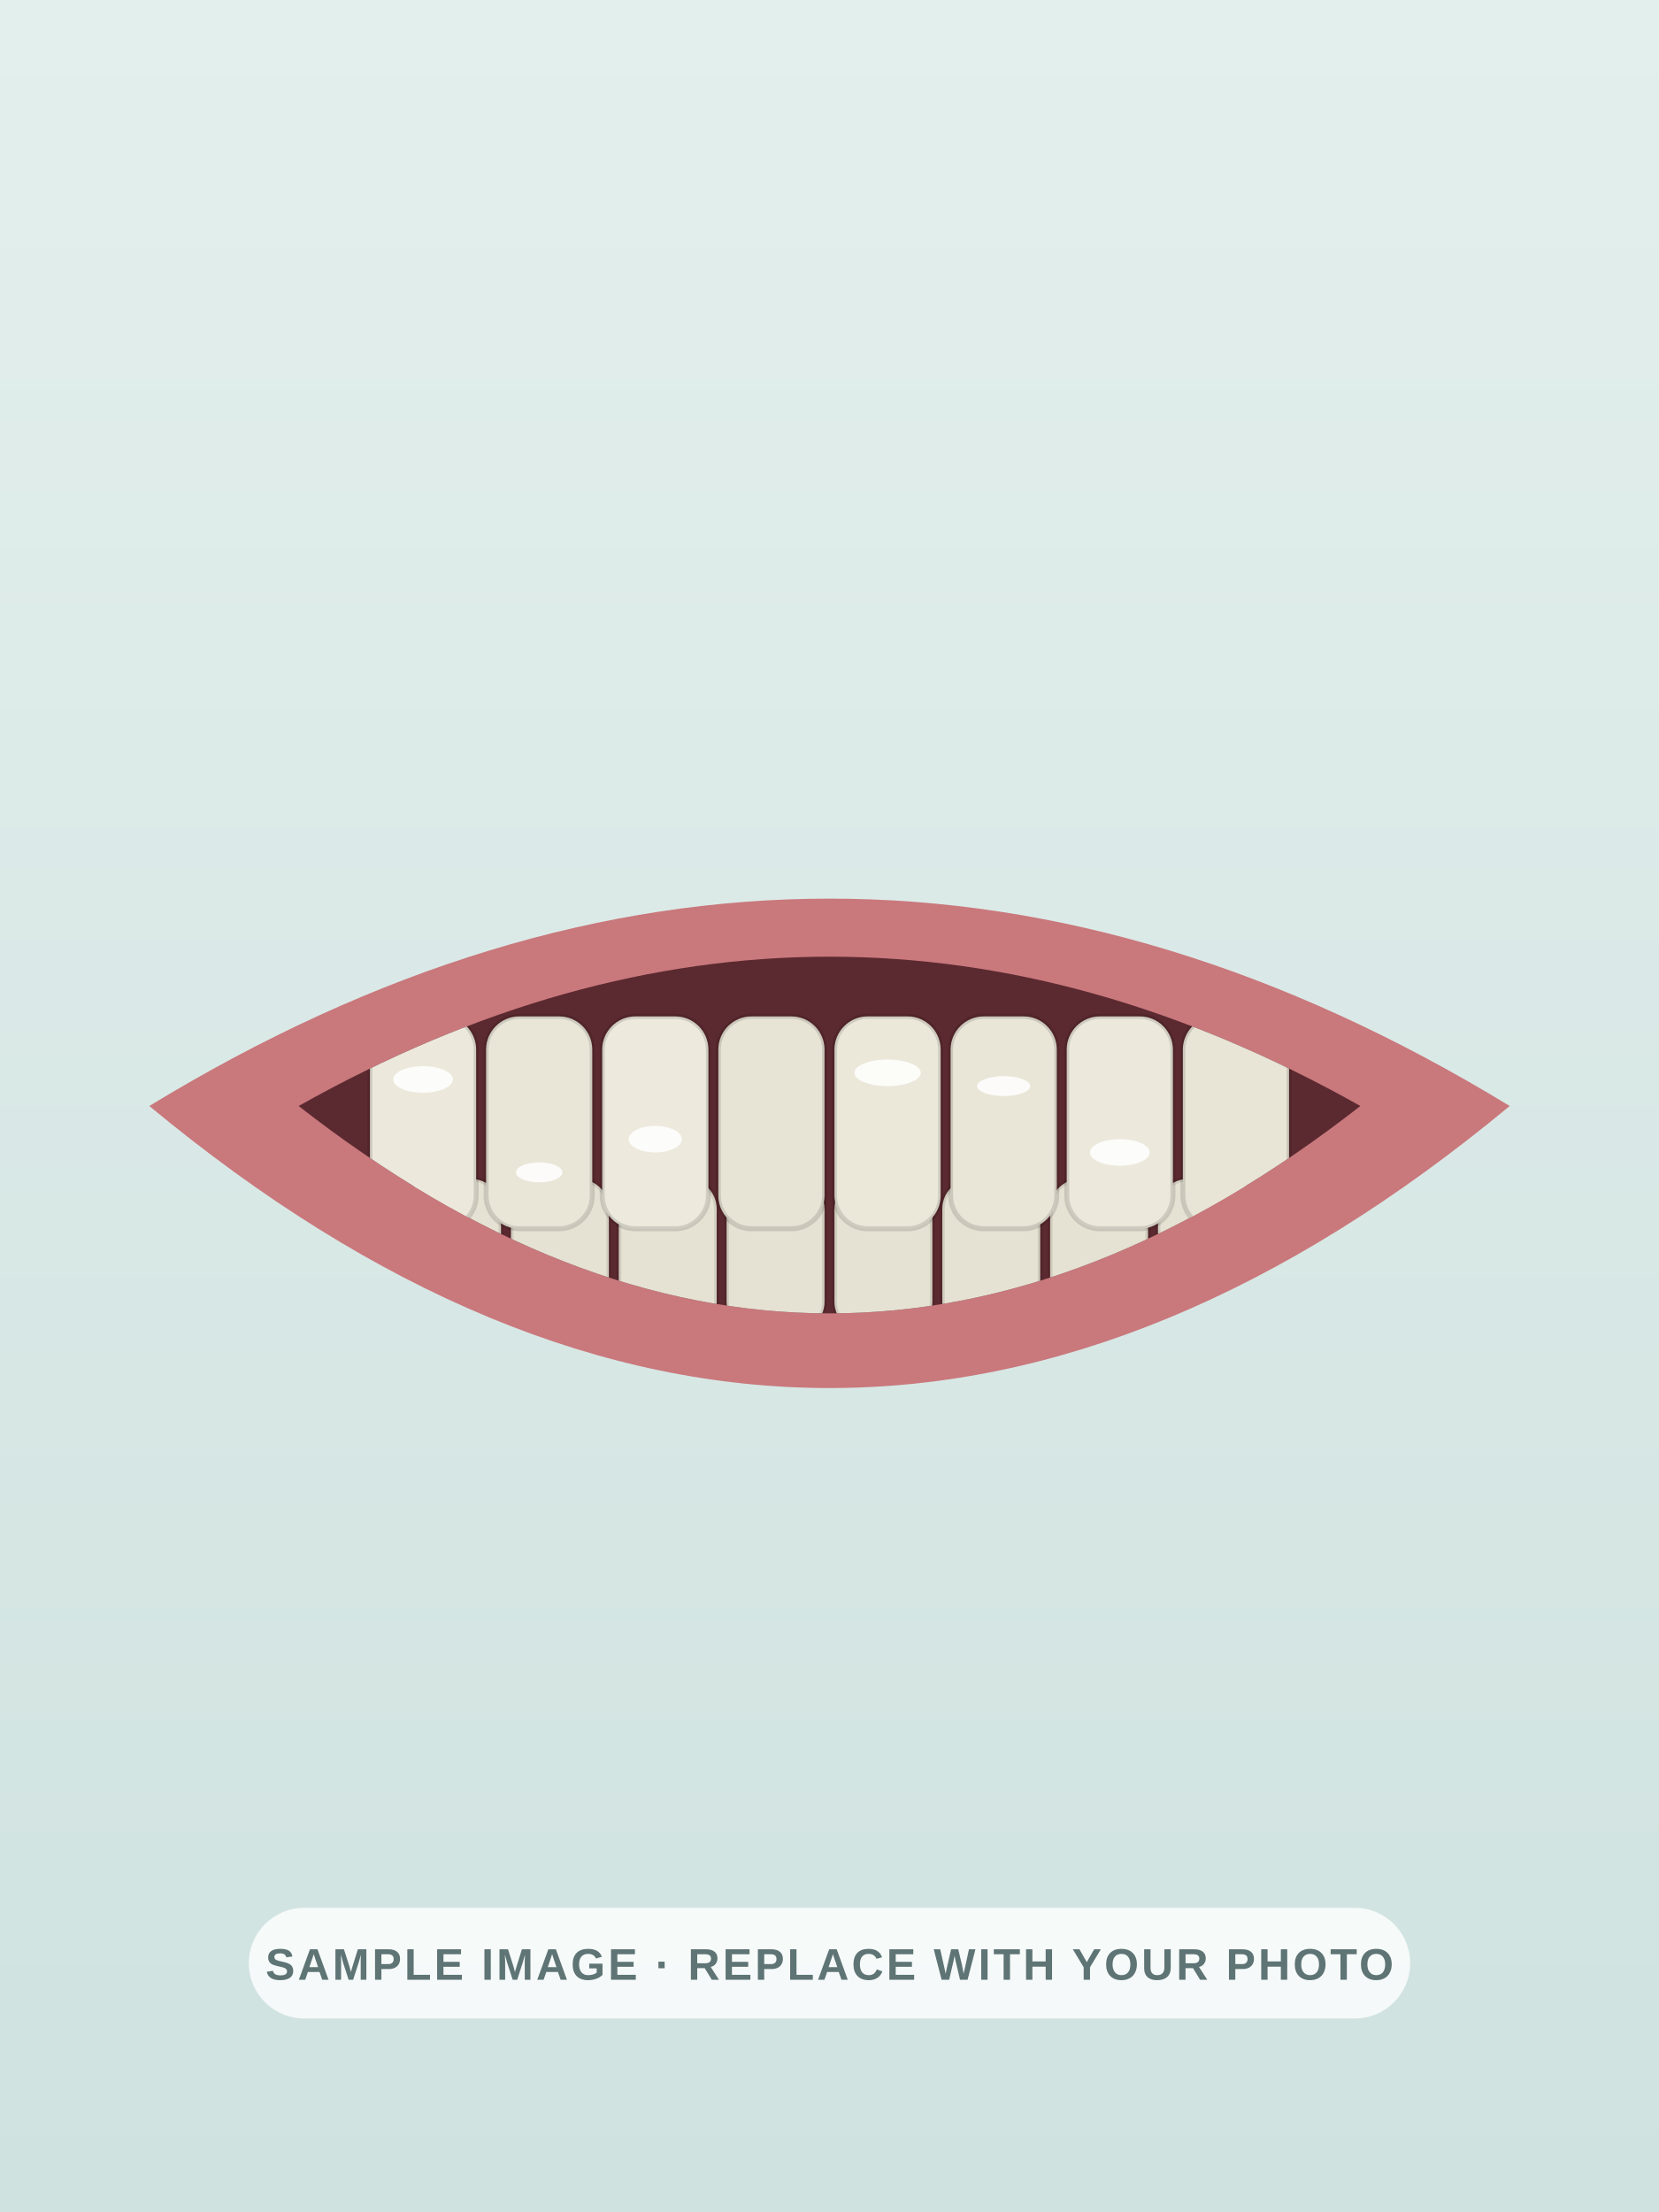
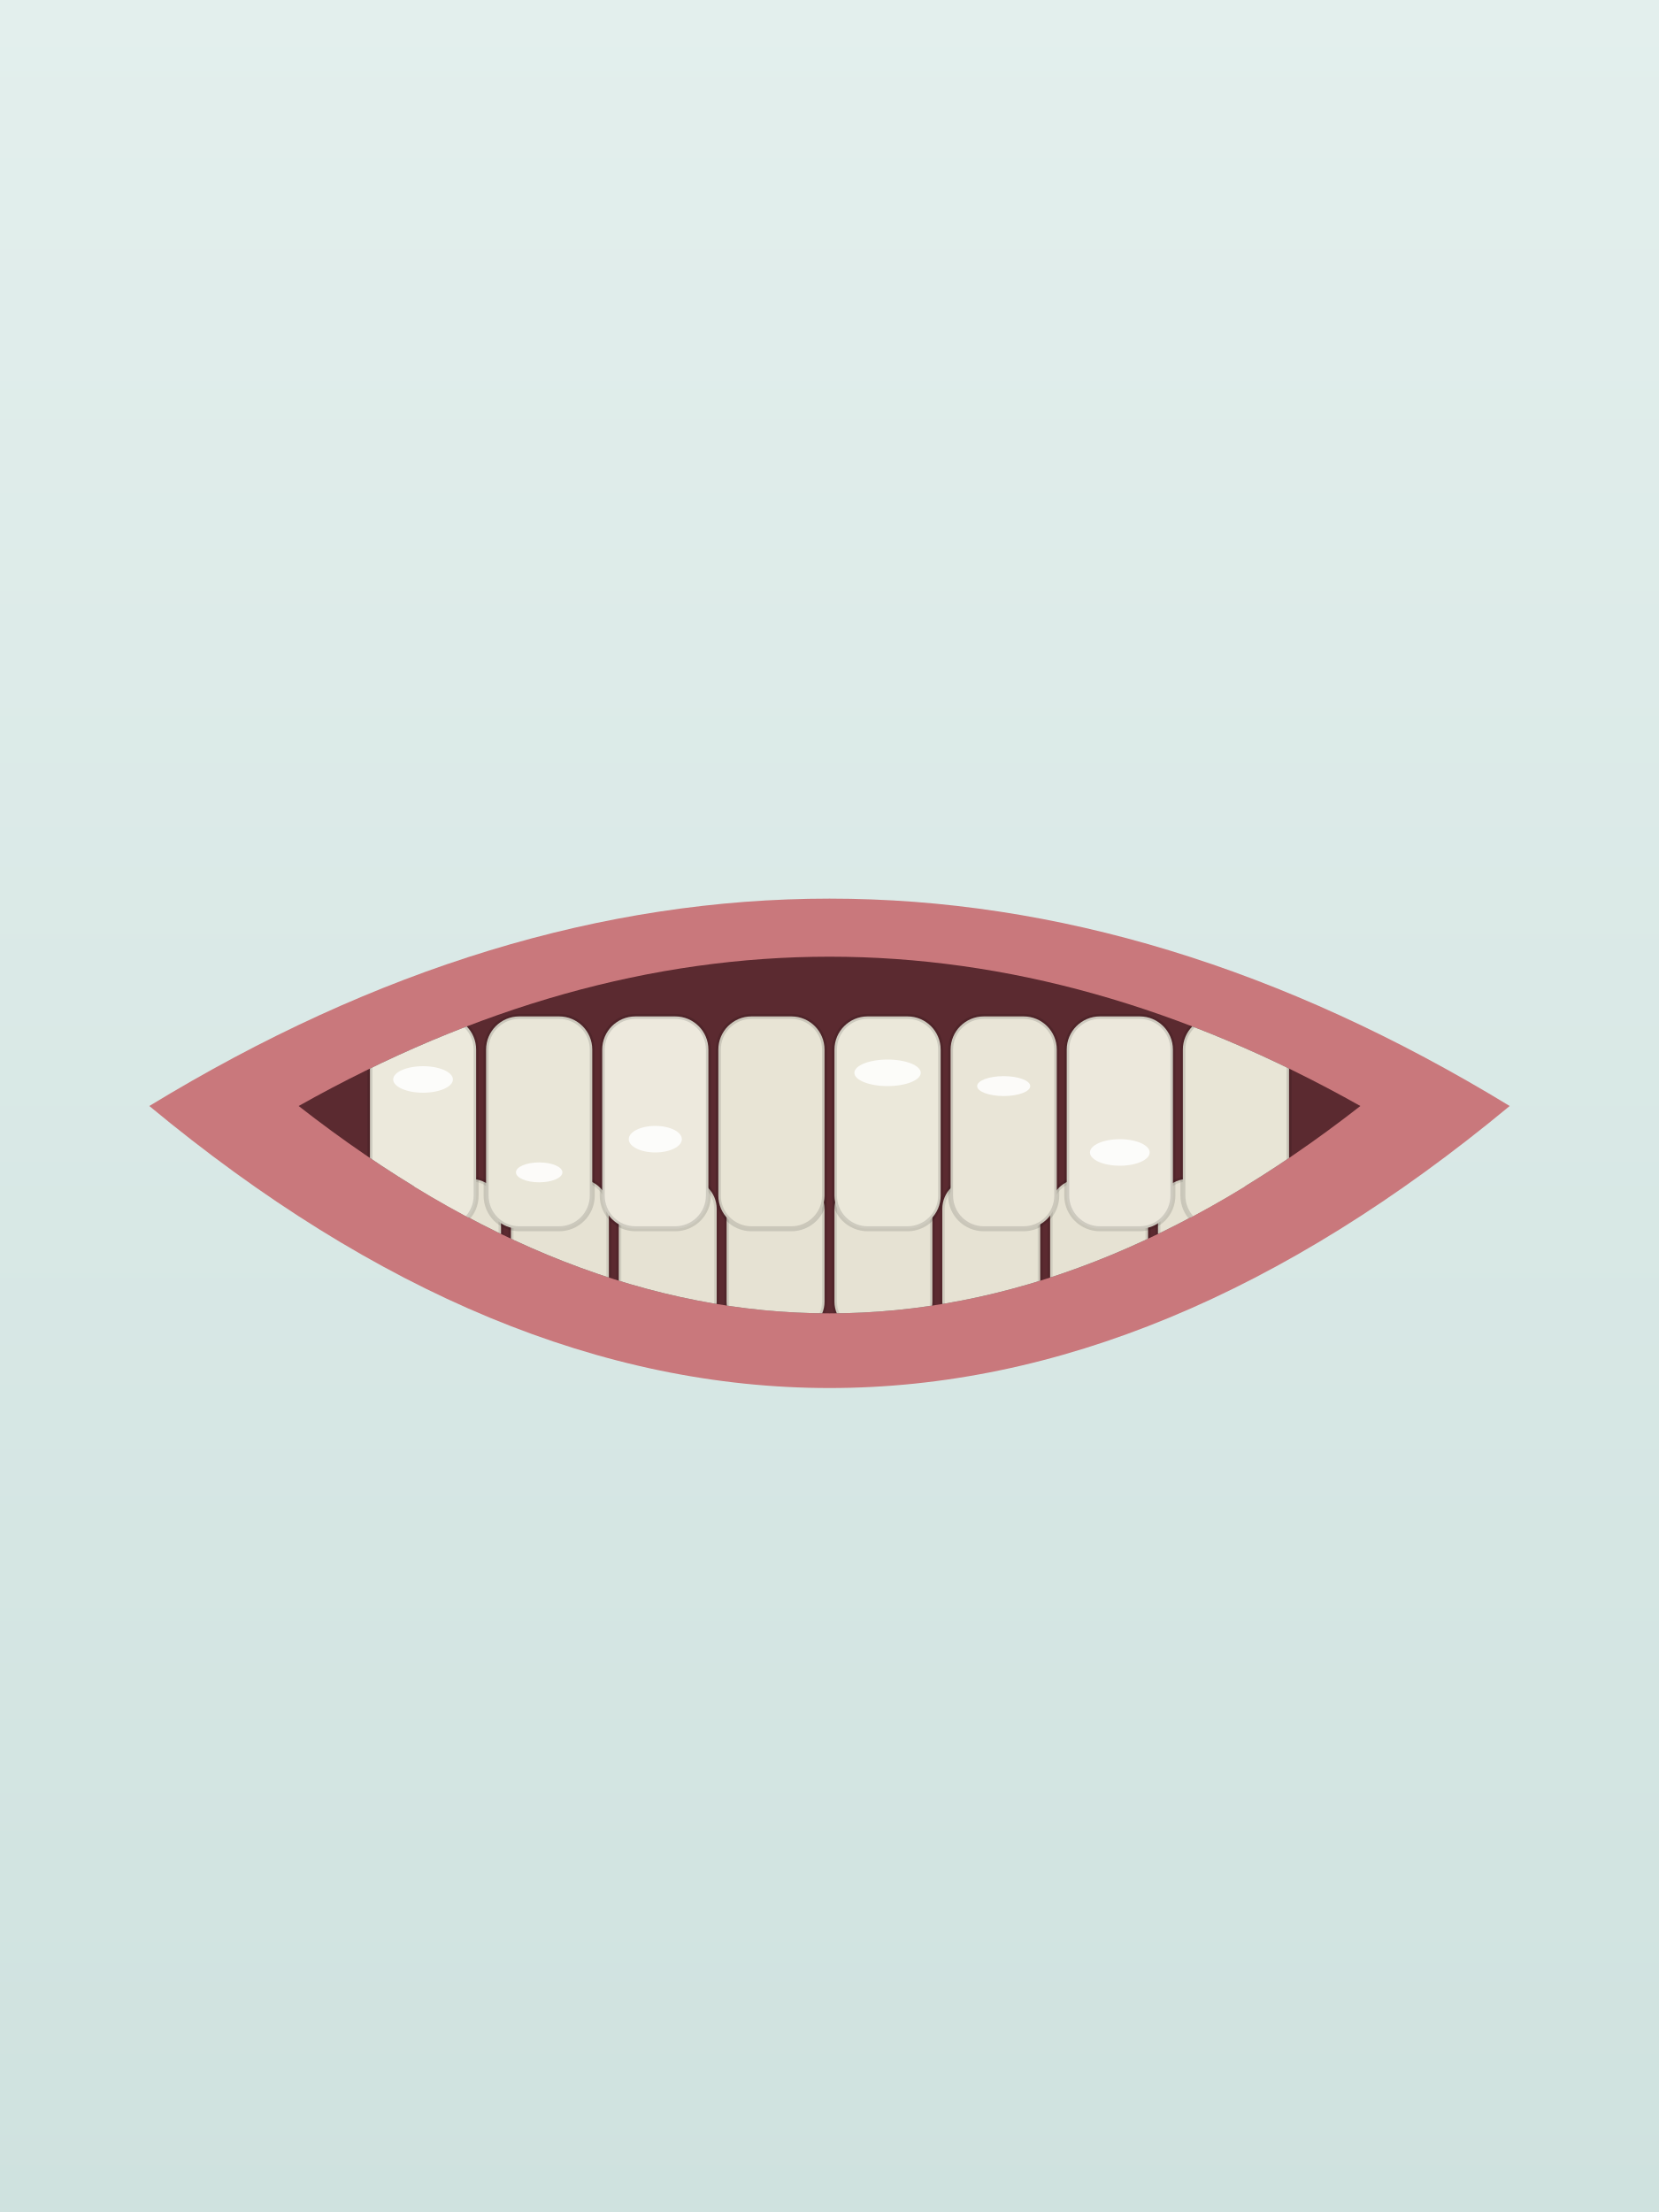
<svg xmlns="http://www.w3.org/2000/svg" viewBox="0 0 600 800" width="600" height="800" role="img">
  <defs>
    <linearGradient id="bg" x1="0" y1="0" x2="0" y2="1">
      <stop offset="0" stop-color="#e3efed" />
      <stop offset="1" stop-color="#cfe2df" />
    </linearGradient>
    <clipPath id="mouth">
      <path d="M140 410 Q300 320 460 410 Q300 535 140 410Z" />
    </clipPath>
  </defs>
  <rect width="600" height="800" fill="url(#bg)" />
  <g transform="translate(300 400) scale(1.2) translate(-300 -410)">
    <path d="M95 410 Q300 285 505 410 Q300 580 95 410Z" fill="#c9787c" />
    <path d="M140 410 Q300 320 460 410 Q300 535 140 410Z" fill="#5b2a30" />
    <g clip-path="url(#mouth)">
      <rect x="171.5" y="432" width="29.5" height="46" rx="9" fill="#e6e2d3" stroke="#00000018" stroke-width="1.5" transform="rotate(0 186.25 455)" />
      <rect x="204.0" y="432" width="29.5" height="46" rx="9" fill="#e6e2d3" stroke="#00000018" stroke-width="1.5" transform="rotate(0 218.75 455)" />
      <rect x="236.5" y="432" width="29.5" height="46" rx="9" fill="#e6e2d3" stroke="#00000018" stroke-width="1.5" transform="rotate(0 251.25 455)" />
      <rect x="269.0" y="432" width="29.5" height="46" rx="9" fill="#e6e2d3" stroke="#00000018" stroke-width="1.5" transform="rotate(0 283.75 455)" />
      <rect x="301.5" y="432" width="29.5" height="46" rx="9" fill="#e6e2d3" stroke="#00000018" stroke-width="1.5" transform="rotate(0 316.25 455)" />
      <rect x="334.0" y="432" width="29.5" height="46" rx="9" fill="#e6e2d3" stroke="#00000018" stroke-width="1.5" transform="rotate(0 348.75 455)" />
      <rect x="366.5" y="432" width="29.5" height="46" rx="9" fill="#e6e2d3" stroke="#00000018" stroke-width="1.5" transform="rotate(0 381.25 455)" />
      <rect x="399.0" y="432" width="29.5" height="46" rx="9" fill="#e6e2d3" stroke="#00000018" stroke-width="1.5" transform="rotate(0 413.75 455)" />
      <rect x="161.5" y="383" width="32" height="64" rx="10" fill="#ece9dc" stroke="#00000020" stroke-width="1.5" transform="rotate(0 177.5 415.0)" />
      <rect x="196.5" y="383" width="32" height="64" rx="10" fill="#e9e6d8" stroke="#00000020" stroke-width="1.5" transform="rotate(0 212.5 415.0)" />
      <rect x="231.5" y="383" width="32" height="64" rx="10" fill="#ede9dd" stroke="#00000020" stroke-width="1.5" transform="rotate(0 247.5 415.0)" />
      <rect x="266.5" y="383" width="32" height="64" rx="10" fill="#e8e4d5" stroke="#00000020" stroke-width="1.5" transform="rotate(0 282.5 415.0)" />
      <rect x="301.5" y="383" width="32" height="64" rx="10" fill="#ebe8da" stroke="#00000020" stroke-width="1.5" transform="rotate(0 317.5 415.0)" />
      <rect x="336.5" y="383" width="32" height="64" rx="10" fill="#e9e5d7" stroke="#00000020" stroke-width="1.5" transform="rotate(0 352.5 415.0)" />
      <rect x="371.5" y="383" width="32" height="64" rx="10" fill="#ece8dc" stroke="#00000020" stroke-width="1.5" transform="rotate(0 387.5 415.0)" />
      <rect x="406.5" y="383" width="32" height="64" rx="10" fill="#e8e5d6" stroke="#00000020" stroke-width="1.5" transform="rotate(0 422.5 415.0)" />
      <ellipse cx="177.5" cy="402" rx="9" ry="4" fill="#ffffff" opacity=".85" />
      <ellipse cx="247.5" cy="420" rx="8" ry="4" fill="#ffffff" opacity=".85" />
      <ellipse cx="317.5" cy="400" rx="10" ry="4" fill="#ffffff" opacity=".85" />
      <ellipse cx="387.5" cy="424" rx="9" ry="4" fill="#ffffff" opacity=".85" />
      <ellipse cx="212.5" cy="430" rx="7" ry="3" fill="#ffffff" opacity=".85" />
      <ellipse cx="352.5" cy="404" rx="8" ry="3" fill="#ffffff" opacity=".85" />
    </g>
  </g>
-   <rect x="90" y="690" width="420" height="40" rx="20" fill="#ffffffcc" />
-   <text x="300" y="716" text-anchor="middle" font-family="Arial,Helvetica,sans-serif" font-size="16" font-weight="700" fill="#5e7475" letter-spacing="1">SAMPLE IMAGE · REPLACE WITH YOUR PHOTO</text>
</svg>
